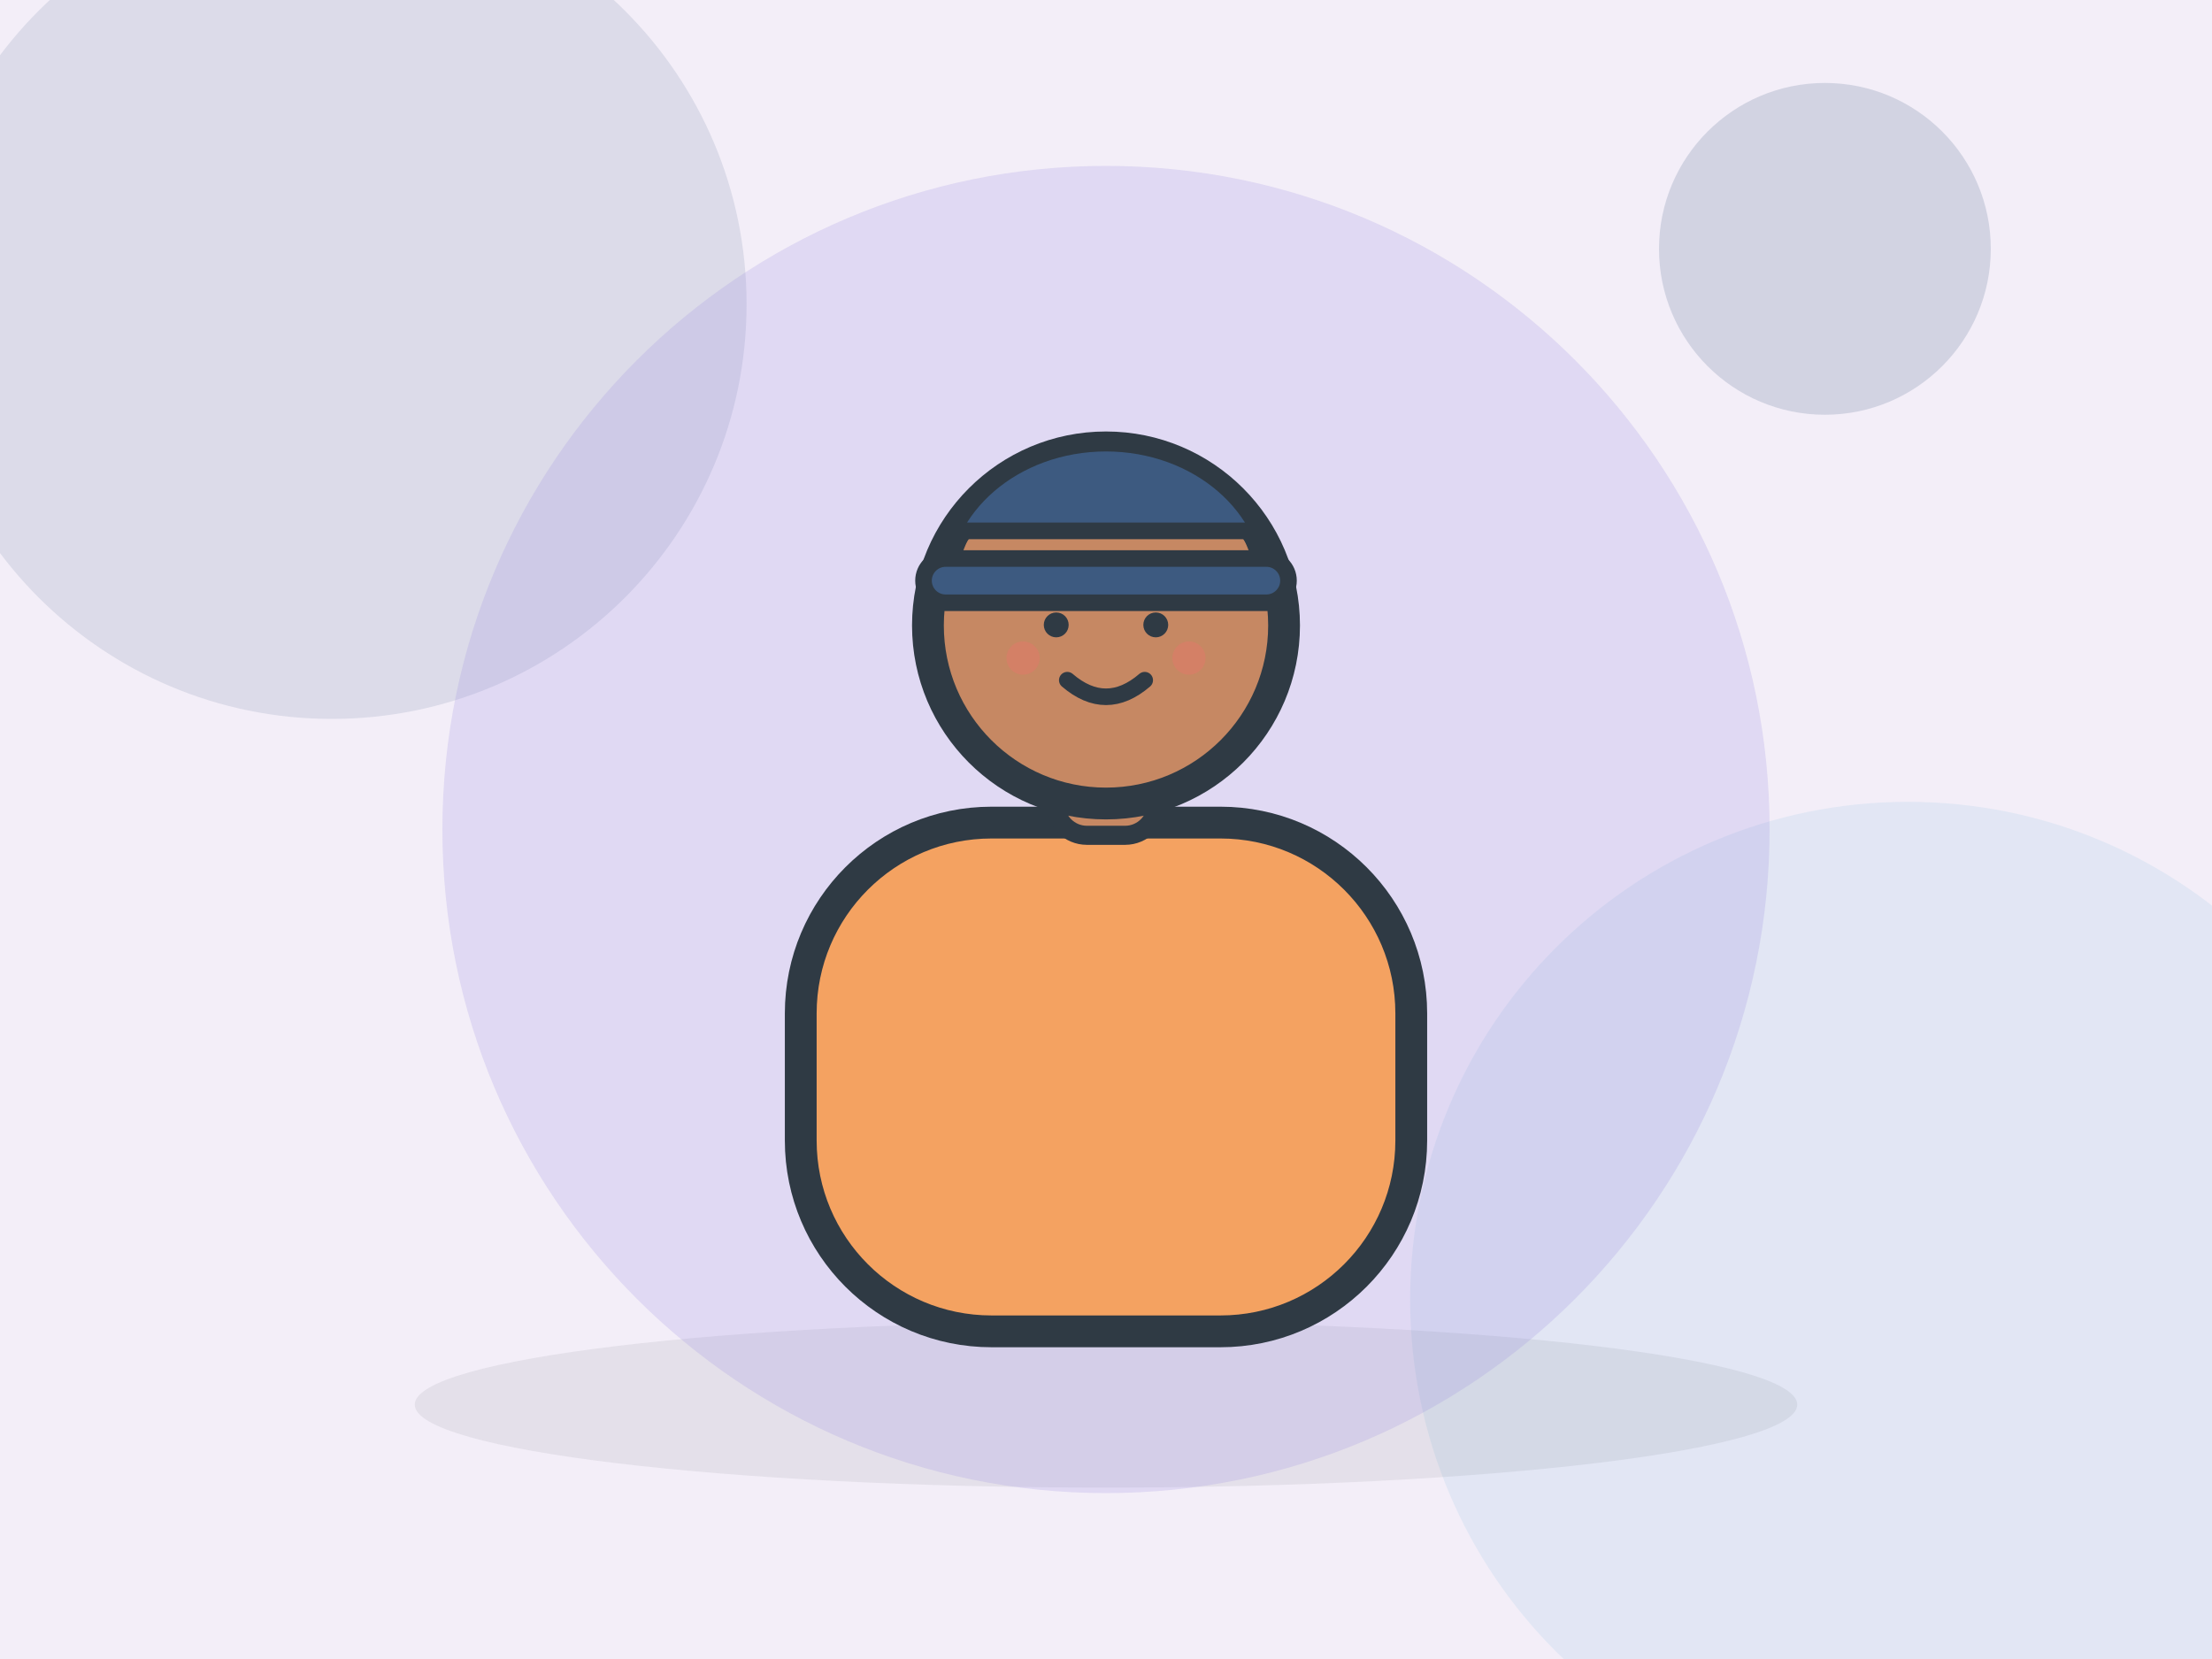
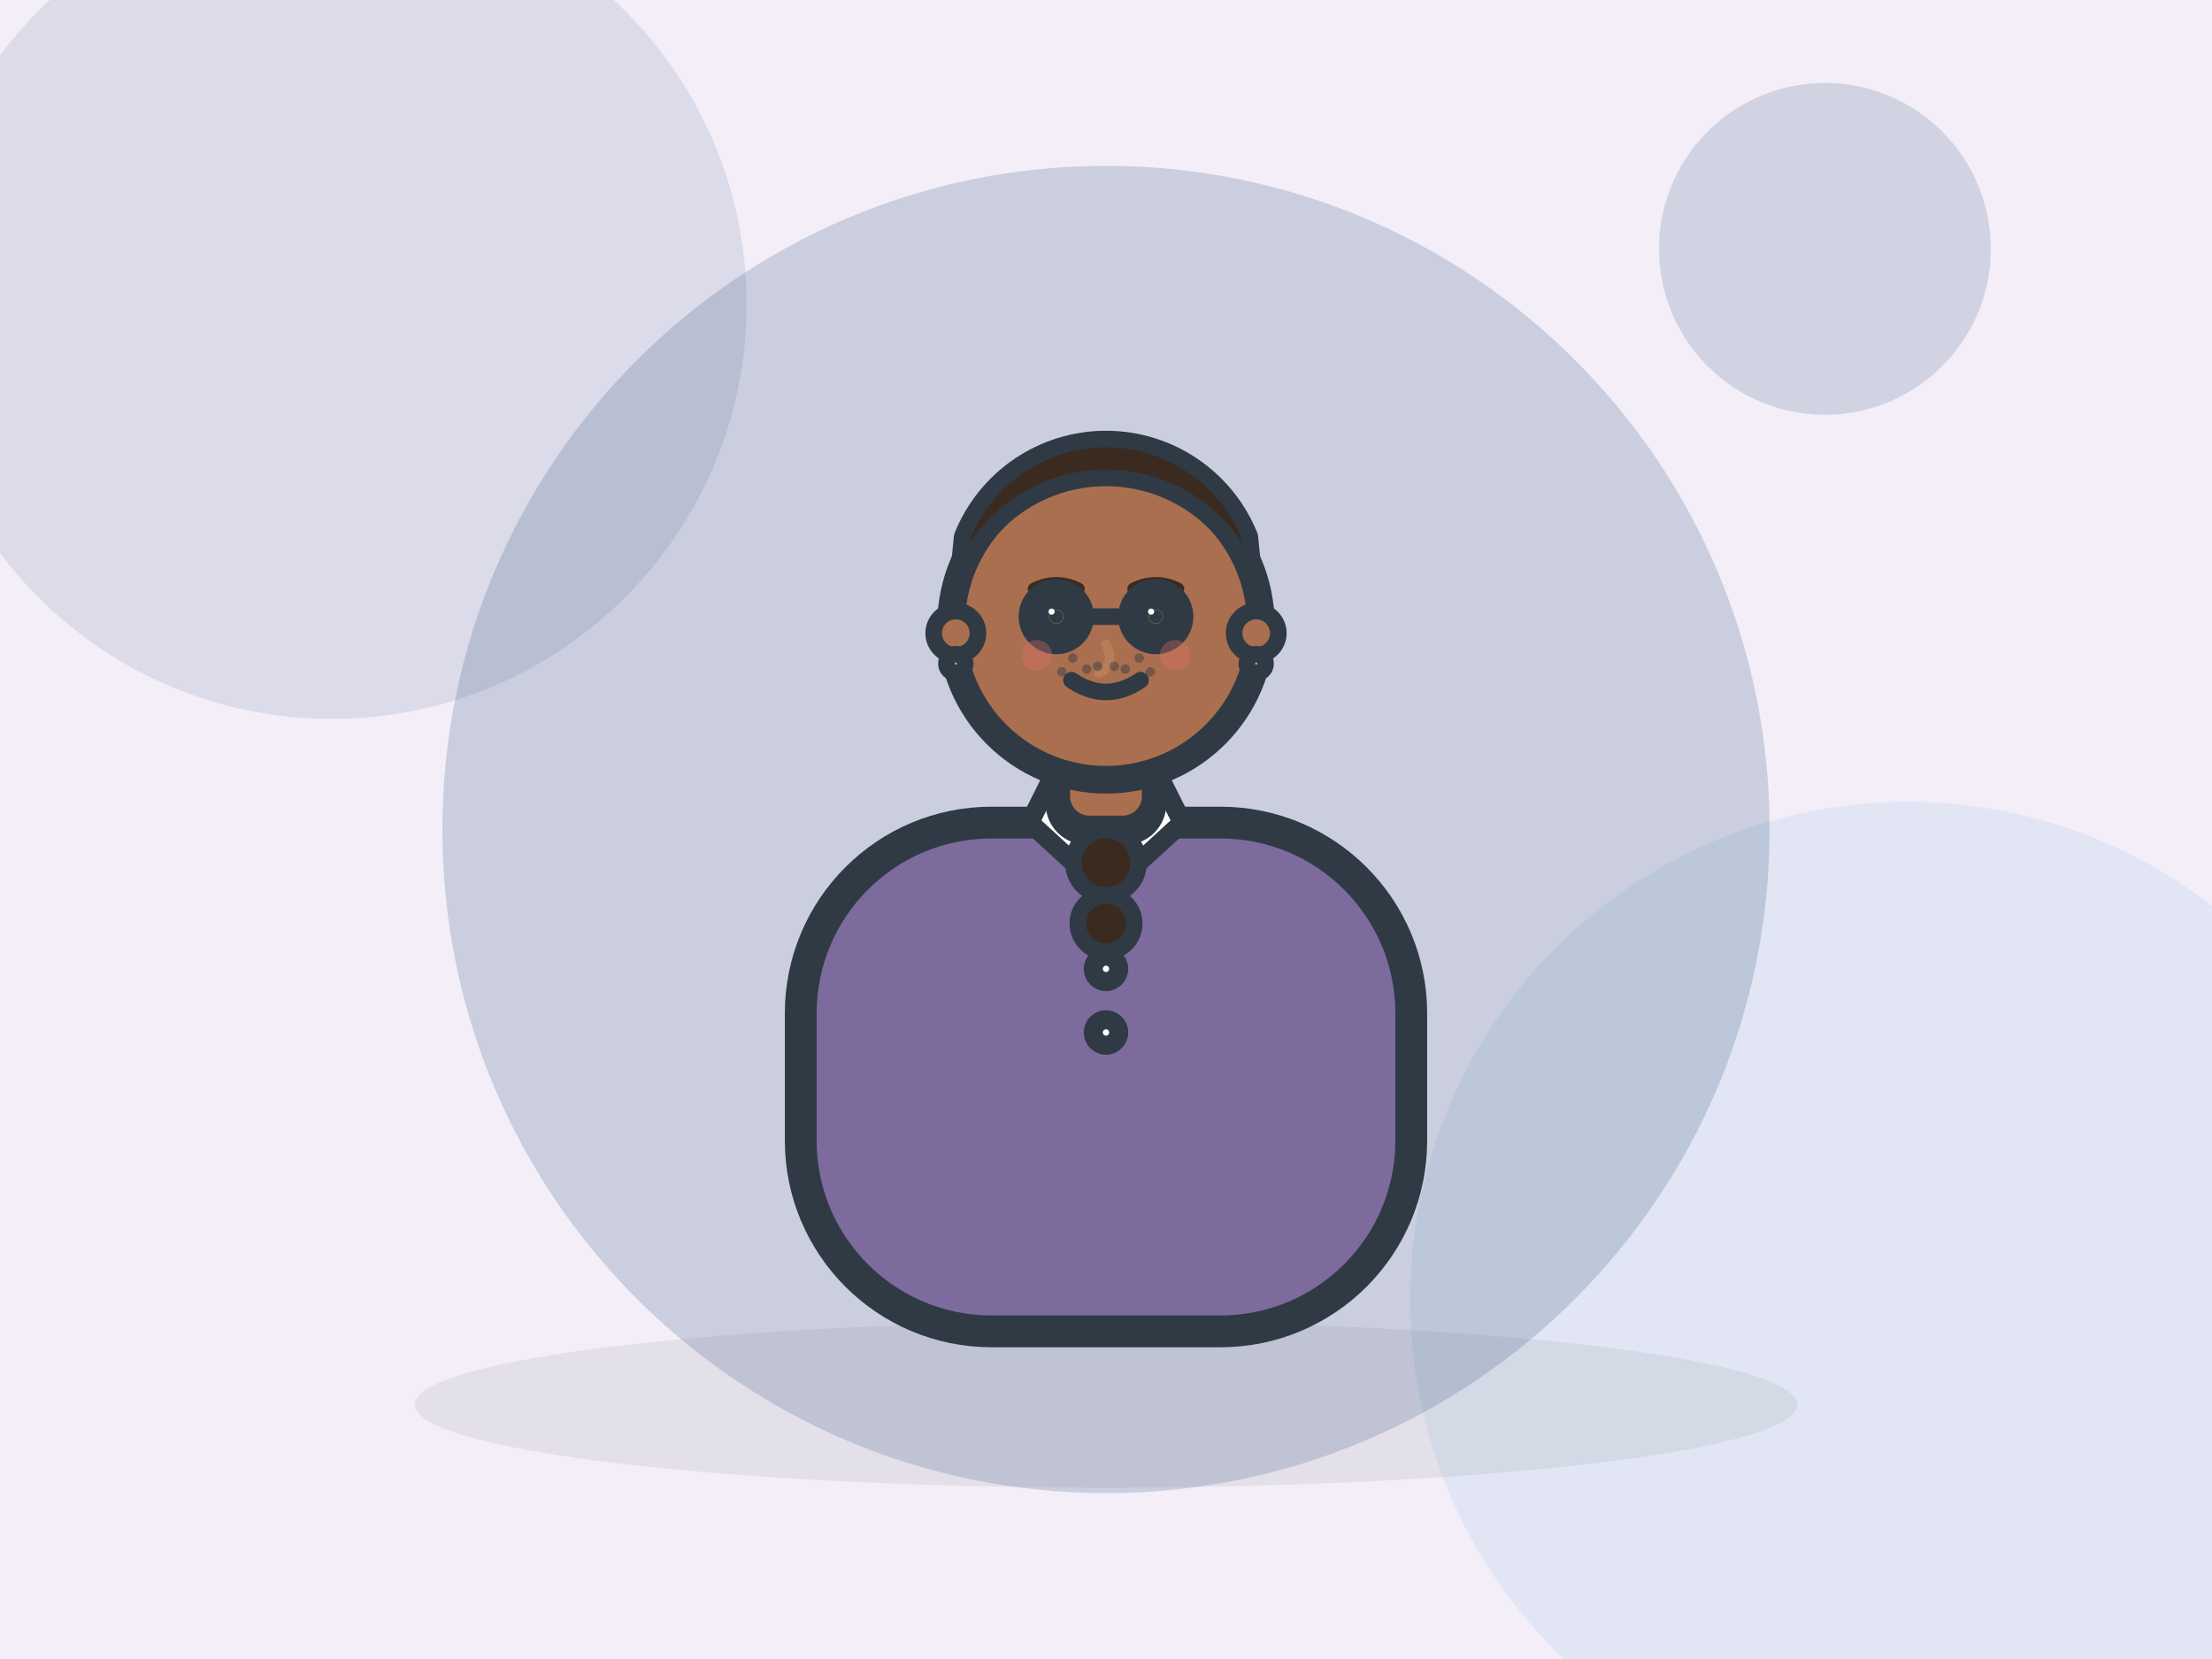
<svg xmlns="http://www.w3.org/2000/svg" viewBox="0 0 800 600" width="800" height="600">
  <rect x="0" y="0" width="800" height="600" rx="0" fill="#f3eef8" />
  <circle cx="120" cy="110" r="150" fill="#3d5a80" opacity="0.13" />
  <circle cx="690" cy="470" r="180" fill="#6cb4d8" opacity="0.13" />
  <circle cx="660" cy="90" r="60" fill="#3d5a80" opacity="0.18" />
  <ellipse cx="400" cy="508" rx="250" ry="30" fill="#2f3a44" opacity="0.08" />
-   <circle cx="400" cy="300" r="240" fill="#9b8ede" opacity="0.22" />
+   <circle cx="400" cy="300" r="240" fill="#3d5a80" opacity="0.22" />
  <g transform="translate(400 470) scale(1.15)">
-     <rect x="-96" y="-150" width="192" height="160" rx="60" fill="#f4a261" stroke="#2f3a44" stroke-width="10" stroke-linejoin="round" stroke-linecap="round" />
-     <rect x="-16" y="-176" width="32" height="30" rx="10" fill="#c68863" stroke="#2f3a44" stroke-width="6" stroke-linejoin="round" stroke-linecap="round" />
-     <circle cx="0" cy="-212" r="56" fill="#c68863" stroke="#2f3a44" stroke-width="10" stroke-linejoin="round" stroke-linecap="round" />
+     <rect x="-96" y="-150" width="192" height="160" rx="60" fill="#7d6b9e" stroke="#2f3a44" stroke-width="10" stroke-linejoin="round" stroke-linecap="round" />
+     <path d="M -24 -150 L 0 -128 L 24 -150 L 16 -166 L 0 -154 L -16 -166 Z" fill="#fff" stroke="#2f3a44" stroke-width="6" stroke-linejoin="round" stroke-linecap="round" />
+     <circle cx="0" cy="-104" r="4" fill="#fff" stroke="#2f3a44" stroke-width="6" stroke-linejoin="round" stroke-linecap="round" />
+     <circle cx="0" cy="-84" r="4" fill="#fff" stroke="#2f3a44" stroke-width="6" stroke-linejoin="round" stroke-linecap="round" />
+     <rect x="-16" y="-176" width="32" height="30" rx="10" fill="#a96f4e" stroke="#2f3a44" stroke-width="6" stroke-linejoin="round" stroke-linecap="round" />
  </g>
-   <path d="M 340 212 A 58 50 0 0 1 460 212 L 452 192 L 348 192 Z" fill="#3d5a80" stroke="#2f3a44" stroke-width="6" stroke-linejoin="round" stroke-linecap="round" />
-   <rect x="334" y="202" width="132" height="16" rx="8" fill="#3d5a80" stroke="#2f3a44" stroke-width="6" stroke-linejoin="round" stroke-linecap="round" />
-   <circle cx="382" cy="226" r="4.5" fill="#2f3a44" />
-   <circle cx="418" cy="226" r="4.5" fill="#2f3a44" />
-   <path d="M 386 246 Q 400 258 414 246" fill="none" stroke="#2f3a44" stroke-width="6" stroke-linejoin="round" stroke-linecap="round" />
-   <circle cx="370" cy="238" r="6" fill="#ef6f6c" opacity="0.35" />
-   <circle cx="430" cy="238" r="6" fill="#ef6f6c" opacity="0.35" />
+   <circle cx="400" cy="268" r="15" fill="#3b2a20" stroke="#2f3a44" stroke-width="6" stroke-linejoin="round" stroke-linecap="round" />
+   <circle cx="400" cy="290" r="13.4" fill="#3b2a20" stroke="#2f3a44" stroke-width="6" stroke-linejoin="round" stroke-linecap="round" />
+   <circle cx="400" cy="312" r="11.8" fill="#3b2a20" stroke="#2f3a44" stroke-width="6" stroke-linejoin="round" stroke-linecap="round" />
+   <circle cx="400" cy="334" r="10.2" fill="#3b2a20" stroke="#2f3a44" stroke-width="6" stroke-linejoin="round" stroke-linecap="round" />
+   <path d="M 384 176 Q 400 162 416 176 L 412 200 L 388 200 Z" fill="#3b2a20" stroke="#2f3a44" stroke-width="6" stroke-linejoin="round" stroke-linecap="round" />
+   <rect x="384" y="268" width="32" height="30" rx="10" fill="#a96f4e" stroke="#2f3a44" stroke-width="6" stroke-linejoin="round" stroke-linecap="round" />
+   <circle cx="400" cy="226" r="56" fill="#a96f4e" stroke="#2f3a44" stroke-width="10" stroke-linejoin="round" stroke-linecap="round" />
+   <path d="M 346 214 A 56 56 0 0 1 454 214 L 452 194 A 56 56 0 0 0 348 194 Z" fill="#3b2a20" stroke="#2f3a44" stroke-width="6" stroke-linejoin="round" stroke-linecap="round" />
+   <circle cx="345.68" cy="229" r="8" fill="#a96f4e" stroke="#2f3a44" stroke-width="6" stroke-linejoin="round" stroke-linecap="round" />
+   <circle cx="454.32" cy="229" r="8" fill="#a96f4e" stroke="#2f3a44" stroke-width="6" stroke-linejoin="round" stroke-linecap="round" />
+   <circle cx="345.68" cy="240" r="3.4" fill="#e0a94b" stroke="#2f3a44" stroke-width="6" stroke-linejoin="round" stroke-linecap="round" />
+   <circle cx="454.32" cy="240" r="3.4" fill="#e0a94b" stroke="#2f3a44" stroke-width="6" stroke-linejoin="round" stroke-linecap="round" />
+   <path d="M 374 213 Q 382 209 390 213" fill="none" stroke="#3b2a20" stroke-width="4.6" stroke-linecap="round" />
+   <path d="M 410 213 Q 418 209 426 213" fill="none" stroke="#3b2a20" stroke-width="4.6" stroke-linecap="round" />
+   <circle cx="382" cy="223" r="5.6" fill="#5f8f5e" stroke="#2f3a44" stroke-width="6" stroke-linejoin="round" stroke-linecap="round" />
+   <circle cx="382" cy="223" r="2.464" fill="#2f3a44" />
+   <circle cx="380.32" cy="221.208" r="1.12" fill="#fff" />
+   <circle cx="418" cy="223" r="5.6" fill="#5f8f5e" stroke="#2f3a44" stroke-width="6" stroke-linejoin="round" stroke-linecap="round" />
+   <circle cx="418" cy="223" r="2.464" fill="#2f3a44" />
+   <circle cx="416.32" cy="221.208" r="1.12" fill="#fff" />
+   <circle cx="382" cy="223" r="10.6" fill="none" stroke="#2f3a44" stroke-width="6" stroke-linejoin="round" stroke-linecap="round" />
+   <circle cx="418" cy="223" r="10.6" fill="none" stroke="#2f3a44" stroke-width="6" stroke-linejoin="round" stroke-linecap="round" />
+   <line x1="392.6" y1="223" x2="407.4" y2="223" stroke="#2f3a44" stroke-width="6" stroke-linejoin="round" stroke-linecap="round" />
+   <path d="M 400 233 q 3.6 7.5 -2.6 10.5" fill="none" stroke="#c68863" stroke-width="3.4" stroke-linecap="round" opacity="0.55" />
+   <circle cx="388" cy="238" r="1.7" fill="#2f3a44" opacity="0.45" />
+   <circle cx="393" cy="242" r="1.7" fill="#2f3a44" opacity="0.45" />
+   <circle cx="384" cy="243" r="1.7" fill="#2f3a44" opacity="0.45" />
+   <circle cx="412" cy="238" r="1.7" fill="#2f3a44" opacity="0.45" />
+   <circle cx="407" cy="242" r="1.7" fill="#2f3a44" opacity="0.45" />
+   <circle cx="416" cy="243" r="1.7" fill="#2f3a44" opacity="0.45" />
+   <circle cx="397" cy="241" r="1.7" fill="#2f3a44" opacity="0.45" />
+   <circle cx="403" cy="241" r="1.7" fill="#2f3a44" opacity="0.45" />
+   <path d="M 387.5 246 Q 400 254.5 412.5 246" fill="none" stroke="#2f3a44" stroke-width="6" stroke-linejoin="round" stroke-linecap="round" />
+   <circle cx="375" cy="237" r="5.5" fill="#ef6f6c" opacity="0.32" />
+   <circle cx="425" cy="237" r="5.5" fill="#ef6f6c" opacity="0.32" />
</svg>
